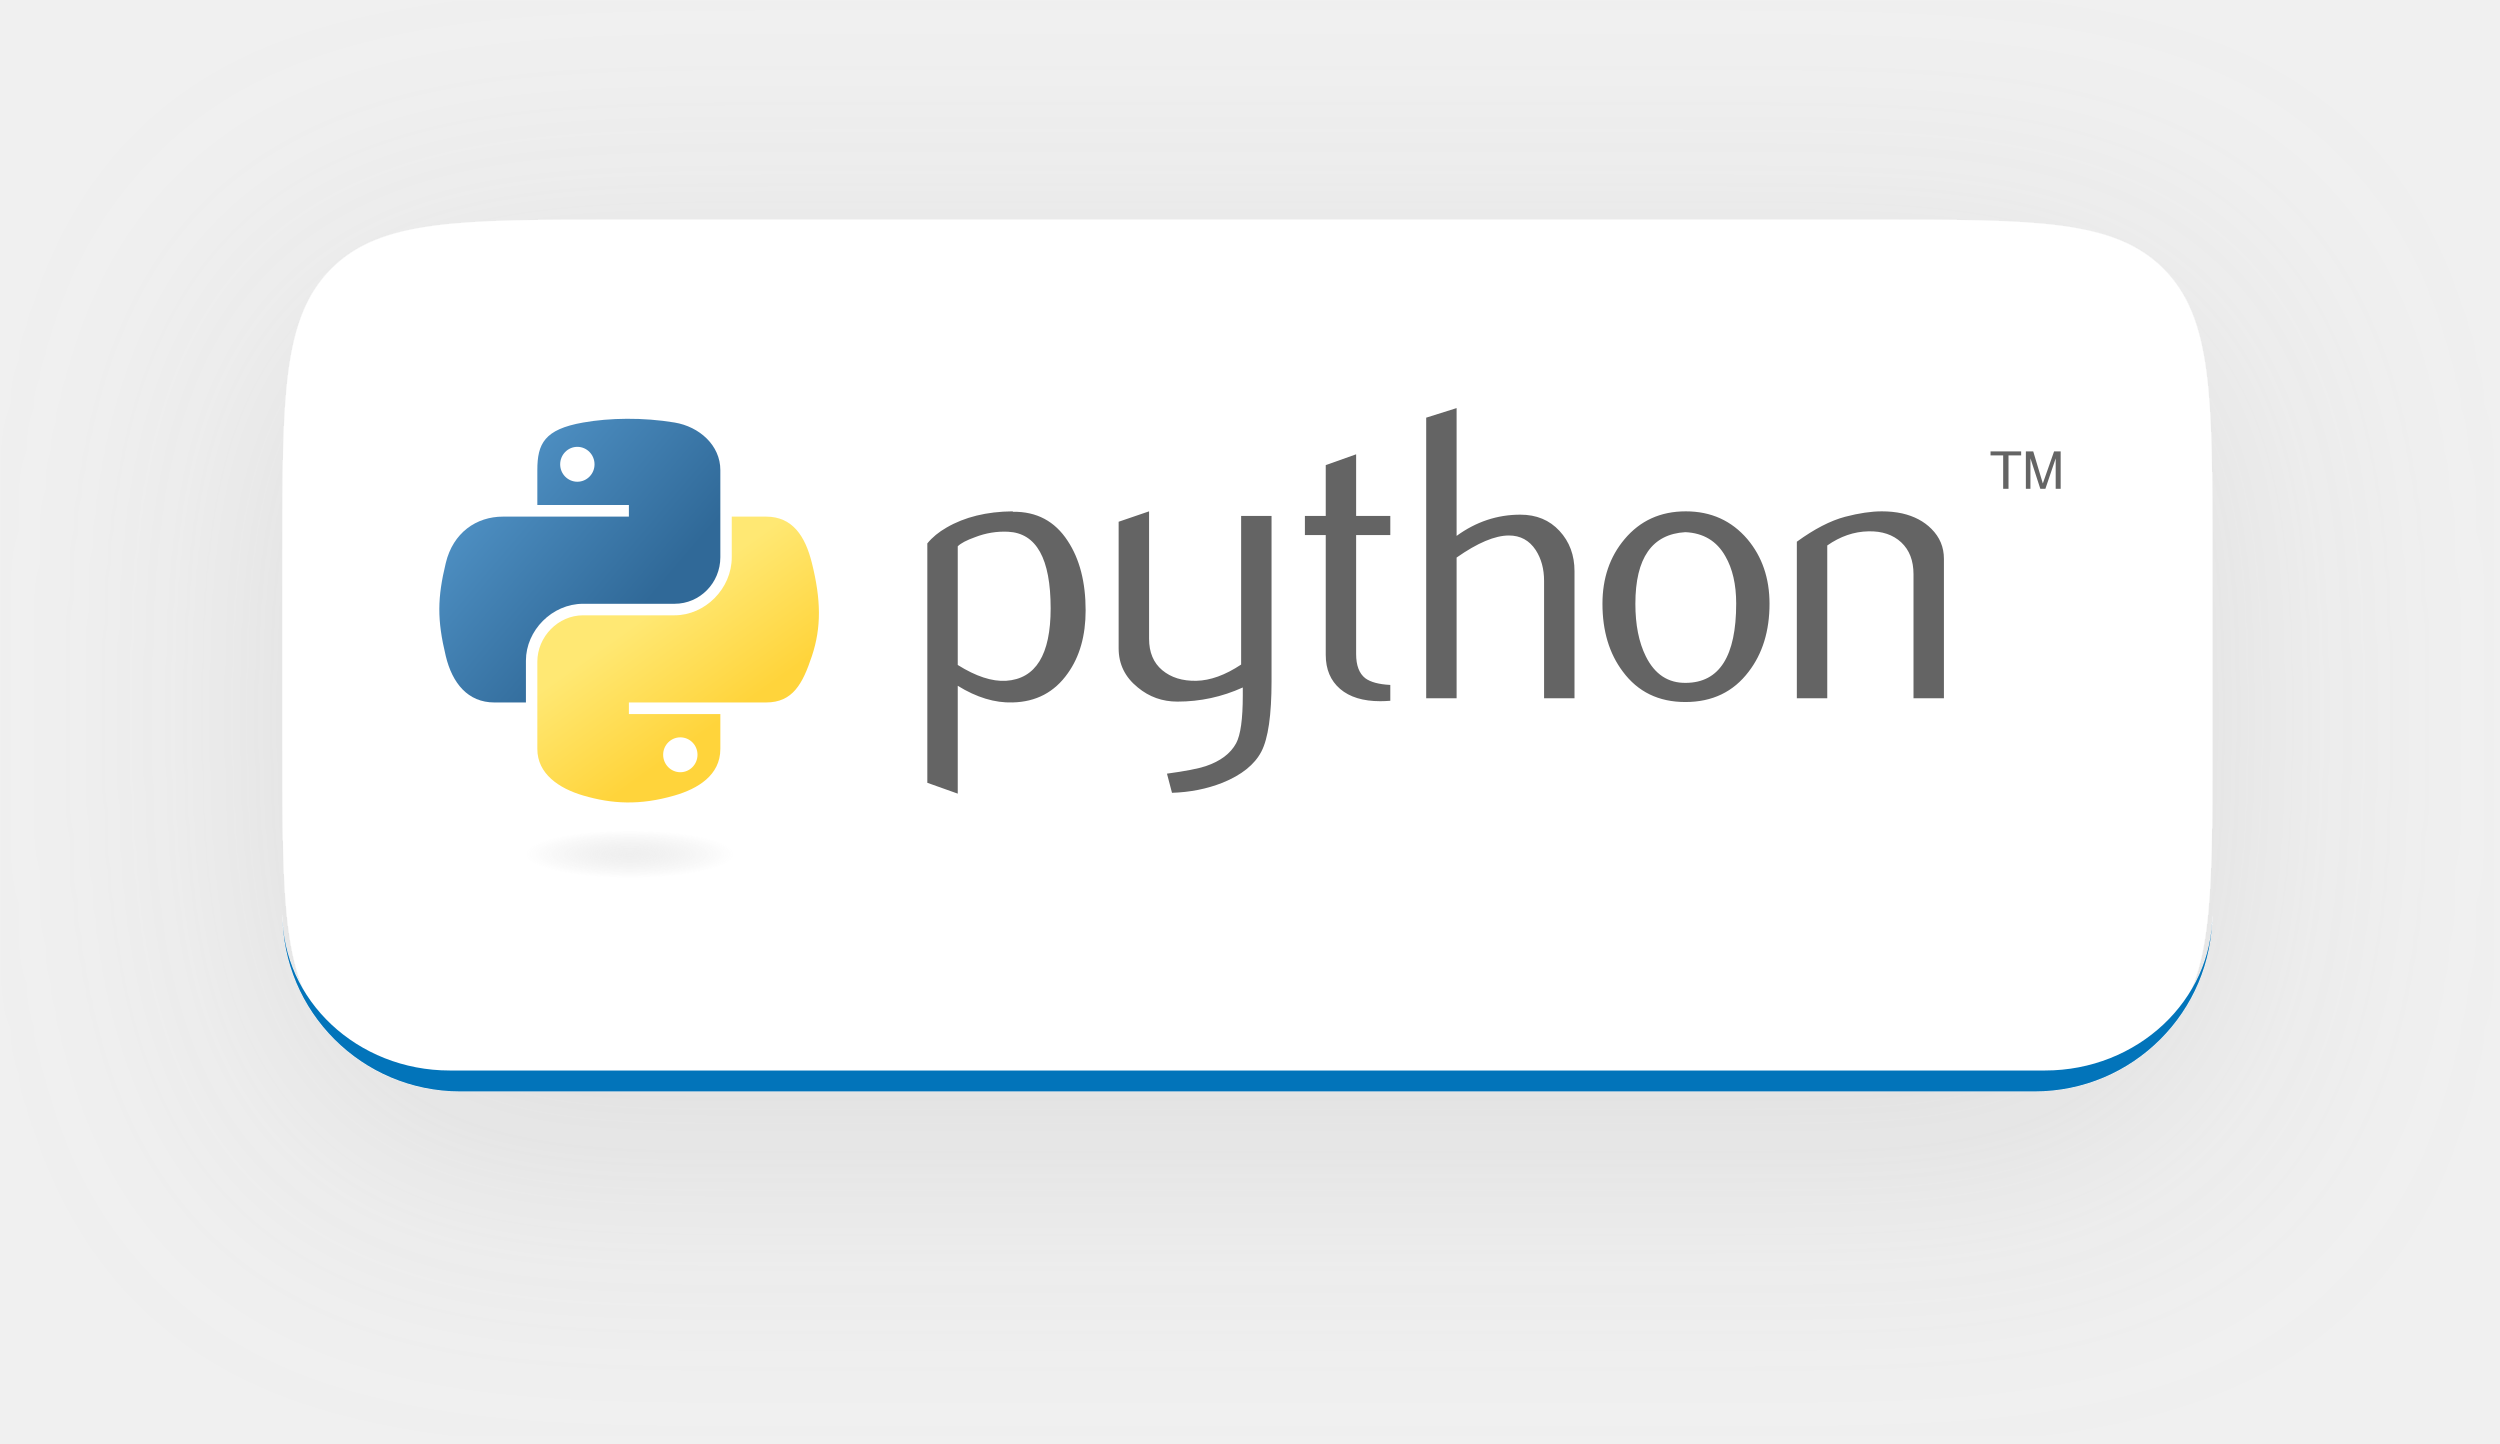
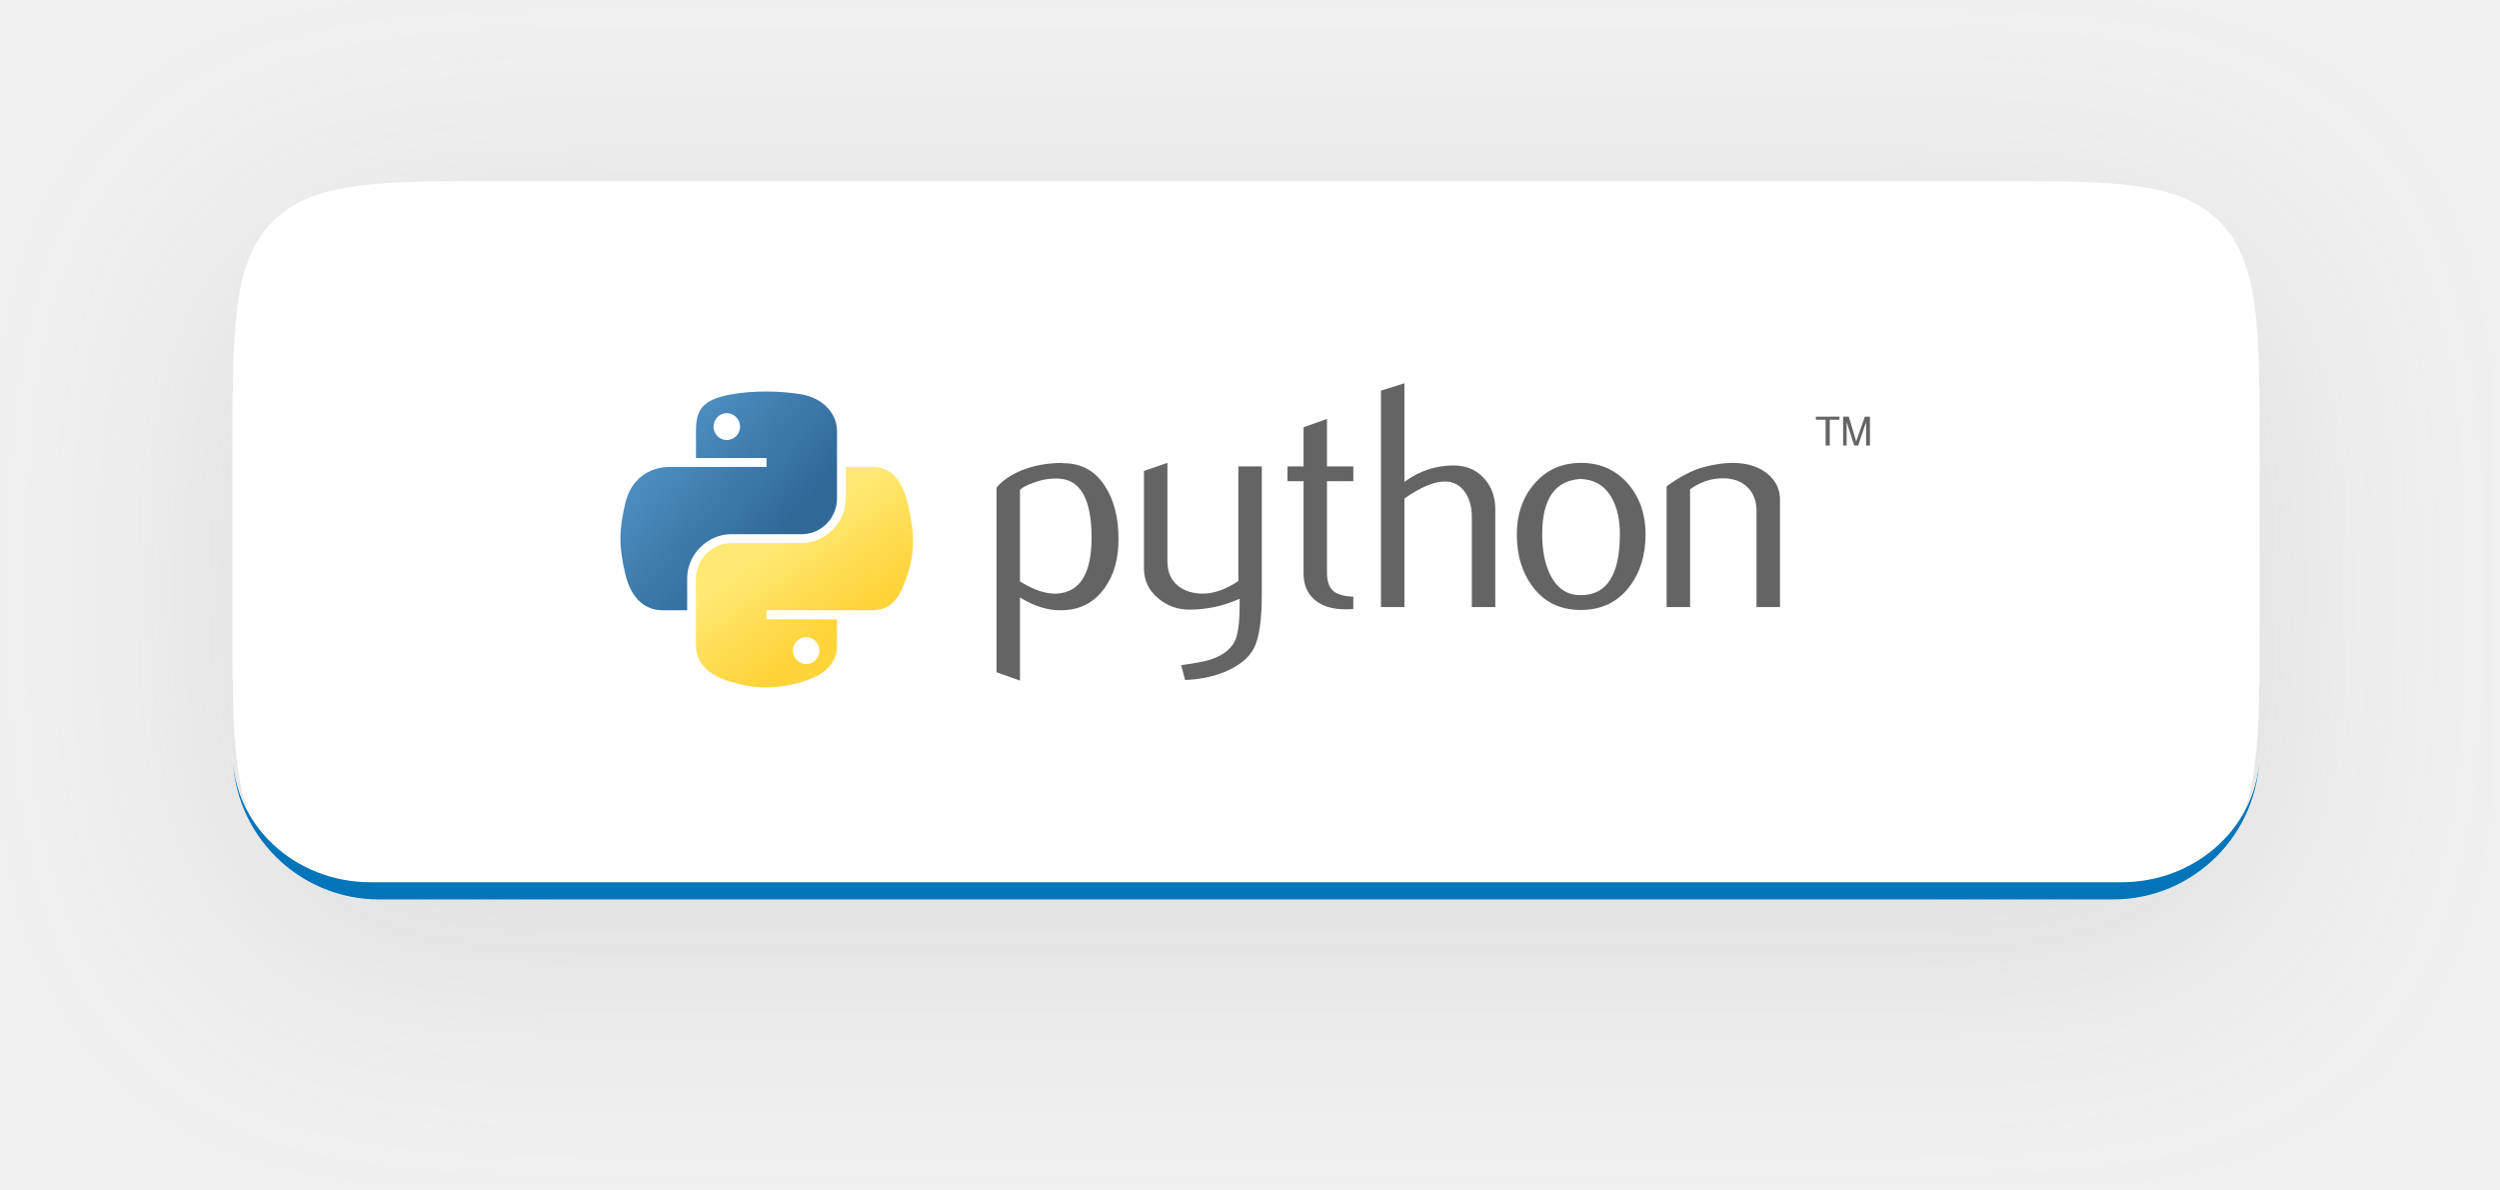
- <svg xmlns="http://www.w3.org/2000/svg" width="239" height="138" viewBox="0 0 239 138" fill="none">
-   <g filter="url(#filter0_d_261_595551)">
-     <path d="M27 53C27 37.915 27 30.373 31.686 25.686C36.373 21 43.915 21 59 21H179.502C194.587 21 202.13 21 206.816 25.686C211.502 30.373 211.502 37.915 211.502 53V71.34C211.502 86.425 211.502 93.967 206.816 98.654C202.13 103.34 194.587 103.34 179.502 103.34H59C43.915 103.34 36.373 103.34 31.686 98.654C27 93.967 27 86.425 27 71.34V53Z" fill="white" />
-     <path d="M27 21H211.502H27ZM211.502 87.34C211.502 96.729 203.891 104.34 194.502 104.34H44C34.611 104.34 27 96.729 27 87.34C27 95.624 34.163 102.34 43 102.34H195.502C204.339 102.34 211.502 95.624 211.502 87.34ZM27 103.34V21V103.34ZM211.502 21V103.34V21Z" fill="#0274BA" />
+ <svg xmlns="http://www.w3.org/2000/svg" width="290" height="138" viewBox="0 0 290 138" fill="none">
+   <g filter="url(#filter0_d_800_737264)">
+     <path d="M27 53C27 37.915 27 30.373 31.686 25.686C36.373 21 43.915 21 59 21H230.2C245.285 21 252.827 21 257.514 25.686C262.2 30.373 262.2 37.915 262.2 53V71.34C262.2 86.425 262.2 93.967 257.514 98.654C252.827 103.34 245.285 103.34 230.2 103.34H59C43.915 103.34 36.373 103.34 31.686 98.654C27 93.967 27 86.425 27 71.34V53Z" fill="white" />
+     <path d="M27 21H262.2H27ZM262.2 87.34C262.2 96.729 254.589 104.34 245.2 104.34H44C34.611 104.34 27 96.729 27 87.34C27 95.624 34.163 102.34 43 102.34H246.2C255.037 102.34 262.2 95.624 262.2 87.34ZM27 103.34V21V103.34ZM262.2 21V103.34V21Z" fill="#0274BA" />
  </g>
-   <g clip-path="url(#clip0_261_595551)">
-     <path d="M100.442 58.16C100.442 53.407 99.086 50.967 96.375 50.834C95.296 50.783 94.243 50.954 93.219 51.352C92.401 51.645 91.851 51.934 91.561 52.227V63.571C93.295 64.659 94.835 65.165 96.178 65.085C99.019 64.897 100.442 62.591 100.442 58.16ZM103.786 58.357C103.786 60.771 103.22 62.775 102.08 64.369C100.811 66.173 99.051 67.102 96.802 67.153C95.106 67.206 93.359 66.675 91.561 65.562V75.872L88.652 74.835V51.95C89.13 51.365 89.744 50.862 90.488 50.436C92.219 49.427 94.323 48.909 96.798 48.884L96.839 48.925C99.102 48.896 100.845 49.825 102.071 51.708C103.213 53.436 103.786 55.65 103.786 58.357ZM121.56 65.123C121.56 68.362 121.236 70.604 120.587 71.851C119.935 73.098 118.693 74.094 116.861 74.835C115.375 75.42 113.768 75.739 112.043 75.793L111.562 73.961C113.316 73.722 114.55 73.483 115.266 73.245C116.676 72.768 117.643 72.036 118.175 71.056C118.601 70.258 118.811 68.734 118.811 66.479V65.722C116.822 66.626 114.738 67.074 112.559 67.074C111.127 67.074 109.864 66.626 108.775 65.722C107.553 64.739 106.942 63.492 106.942 61.981V49.879L109.851 48.884V61.064C109.851 62.365 110.271 63.367 111.111 64.07C111.951 64.773 113.039 65.111 114.372 65.085C115.705 65.056 117.134 64.541 118.652 63.532V49.322H121.56L121.56 65.123ZM132.913 66.994C132.595 67.02 132.275 67.034 131.956 67.035C130.311 67.035 129.028 66.644 128.112 65.858C127.199 65.072 126.741 63.988 126.741 62.604V51.151H124.749V49.323H126.741V44.465L129.646 43.431V49.323H132.913V51.151H129.646V62.524C129.646 63.615 129.938 64.388 130.523 64.84C131.026 65.212 131.825 65.425 132.913 65.48V66.994H132.913ZM150.523 66.755H147.614V55.532C147.614 54.39 147.347 53.407 146.816 52.587C146.202 51.657 145.349 51.193 144.254 51.193C142.921 51.193 141.254 51.896 139.252 53.302V66.755H136.344V39.929L139.252 39.013V51.231C141.11 49.879 143.141 49.202 145.346 49.202C146.886 49.202 148.133 49.72 149.088 50.754C150.046 51.788 150.523 53.076 150.523 54.616L150.523 66.755ZM165.98 57.702C165.98 55.876 165.634 54.368 164.943 53.175C164.122 51.721 162.846 50.954 161.122 50.875C157.933 51.059 156.342 53.343 156.342 57.721C156.342 59.728 156.673 61.405 157.341 62.75C158.194 64.465 159.473 65.311 161.179 65.282C164.38 65.257 165.98 62.731 165.98 57.702ZM169.166 57.721C169.166 60.32 168.501 62.483 167.174 64.21C165.713 66.144 163.696 67.114 161.122 67.114C158.57 67.114 156.581 66.144 155.146 64.21C153.844 62.483 153.195 60.32 153.195 57.721C153.195 55.278 153.898 53.223 155.305 51.549C156.791 49.774 158.744 48.884 161.16 48.884C163.575 48.884 165.541 49.774 167.056 51.549C168.462 53.223 169.166 55.278 169.166 57.721ZM185.839 66.755H182.931V54.896C182.931 53.595 182.539 52.58 181.757 51.848C180.974 51.12 179.93 50.767 178.629 50.795C177.248 50.821 175.933 51.272 174.686 52.147V66.755H171.778V51.788C173.452 50.57 174.992 49.774 176.398 49.402C177.725 49.056 178.896 48.884 179.905 48.884C180.595 48.884 181.244 48.95 181.855 49.084C182.997 49.348 183.927 49.838 184.642 50.557C185.441 51.352 185.839 52.306 185.839 53.423V66.755Z" fill="#646464" />
-     <path d="M59.928 40.036C58.432 40.043 57.003 40.171 55.746 40.394C52.042 41.048 51.369 42.417 51.369 44.942V48.278H60.122V49.389H48.084C45.541 49.389 43.313 50.918 42.616 53.826C41.812 57.159 41.777 59.239 42.616 62.719C43.238 65.31 44.724 67.156 47.268 67.156H50.278V63.158C50.278 60.27 52.777 57.722 55.746 57.722H64.489C66.922 57.722 68.865 55.719 68.865 53.275V44.942C68.865 42.571 66.864 40.789 64.489 40.393C62.985 40.143 61.425 40.029 59.928 40.036ZM55.195 42.718C56.099 42.718 56.837 43.469 56.837 44.391C56.837 45.31 56.099 46.054 55.195 46.054C54.288 46.054 53.552 45.31 53.552 44.391C53.552 43.469 54.288 42.718 55.195 42.718Z" fill="url(#paint0_linear_261_595551)" />
-     <path d="M69.956 49.389V53.274C69.956 56.287 67.401 58.823 64.488 58.823H55.746C53.351 58.823 51.369 60.871 51.369 63.269V71.602C51.369 73.974 53.432 75.368 55.746 76.049C58.516 76.863 61.173 77.01 64.488 76.049C66.692 75.411 68.865 74.127 68.865 71.602V68.267H60.122V67.155H73.241C75.785 67.155 76.733 65.381 77.618 62.719C78.532 59.978 78.493 57.342 77.618 53.825C76.989 51.294 75.788 49.389 73.241 49.389H69.956ZM65.039 70.49C65.946 70.49 66.681 71.233 66.681 72.153C66.681 73.075 65.946 73.825 65.039 73.825C64.135 73.825 63.397 73.075 63.397 72.153C63.397 71.234 64.135 70.49 65.039 70.49Z" fill="url(#paint1_linear_261_595551)" />
-     <path d="M191.503 46.731H192.013V43.533H193.221V43.152H190.295V43.533H191.503L191.503 46.731ZM193.673 46.731H194.109V43.811L195.054 46.73H195.539L196.524 43.82V46.731H197V43.153H196.371L195.294 46.218L194.376 43.153H193.673V46.731Z" fill="#646464" />
-     <path opacity="0.444" d="M71.952 81.714C71.952 82.969 66.7 83.987 60.222 83.987C53.744 83.987 48.492 82.969 48.492 81.714C48.492 80.458 53.744 79.439 60.222 79.439C66.7 79.439 71.952 80.458 71.952 81.714Z" fill="url(#paint2_radial_261_595551)" />
-   </g>
+   <path d="M126.672 62.375C126.672 57.928 125.404 55.645 122.868 55.52C121.858 55.472 120.874 55.633 119.915 56.005C119.15 56.279 118.635 56.55 118.364 56.824V67.439C119.986 68.457 121.427 68.93 122.683 68.856C125.341 68.679 126.672 66.522 126.672 62.375ZM129.8 62.559C129.8 64.819 129.271 66.694 128.205 68.185C127.017 69.873 125.371 70.742 123.267 70.79C121.68 70.84 120.046 70.343 118.364 69.301V78.949L115.643 77.978V56.565C116.09 56.017 116.664 55.547 117.361 55.148C118.98 54.204 120.947 53.719 123.263 53.695L123.302 53.733C125.419 53.707 127.049 54.576 128.196 56.338C129.264 57.955 129.8 60.026 129.8 62.559ZM146.428 68.891C146.428 71.921 146.124 74.02 145.517 75.187C144.907 76.353 143.746 77.285 142.032 77.979C140.641 78.526 139.138 78.824 137.525 78.875L137.075 77.16C138.715 76.937 139.87 76.714 140.54 76.491C141.859 76.044 142.764 75.36 143.261 74.443C143.66 73.696 143.856 72.27 143.856 70.16V69.451C141.996 70.297 140.046 70.716 138.007 70.716C136.667 70.716 135.486 70.297 134.468 69.451C133.325 68.531 132.753 67.365 132.753 65.951V54.627L135.474 53.695V65.093C135.474 66.31 135.867 67.248 136.652 67.906C137.438 68.563 138.456 68.879 139.704 68.855C140.951 68.828 142.287 68.346 143.707 67.402V54.105H146.428L146.428 68.891ZM157.049 70.641C156.751 70.666 156.452 70.679 156.153 70.68C154.614 70.68 153.414 70.314 152.557 69.578C151.702 68.843 151.274 67.829 151.274 66.533V55.817H149.41V54.106H151.274V49.56L153.992 48.593V54.106H157.049V55.817H153.992V66.459C153.992 67.48 154.265 68.203 154.813 68.626C155.283 68.974 156.03 69.174 157.048 69.225V70.641H157.049ZM173.522 70.418H170.801V59.916C170.801 58.848 170.551 57.928 170.054 57.16C169.48 56.291 168.682 55.856 167.658 55.856C166.41 55.856 164.851 56.514 162.978 57.829V70.418H160.258V45.316L162.978 44.459V55.892C164.717 54.627 166.616 53.992 168.679 53.992C170.12 53.992 171.286 54.478 172.18 55.445C173.076 56.412 173.522 57.618 173.522 59.059L173.522 70.418ZM187.982 61.946C187.982 60.238 187.658 58.827 187.012 57.711C186.244 56.35 185.05 55.633 183.437 55.559C180.454 55.731 178.966 57.868 178.966 61.964C178.966 63.843 179.275 65.411 179.9 66.671C180.698 68.275 181.895 69.067 183.491 69.04C186.485 69.016 187.982 66.653 187.982 61.946ZM190.962 61.964C190.962 64.396 190.34 66.42 189.098 68.037C187.732 69.847 185.845 70.754 183.437 70.754C181.05 70.754 179.189 69.846 177.847 68.037C176.629 66.42 176.022 64.396 176.022 61.964C176.022 59.678 176.679 57.755 177.995 56.19C179.386 54.529 181.213 53.695 183.473 53.695C185.732 53.695 187.571 54.529 188.988 56.19C190.304 57.755 190.962 59.678 190.962 61.964ZM206.56 70.418H203.839V59.321C203.839 58.104 203.473 57.154 202.741 56.469C202.008 55.788 201.032 55.457 199.814 55.484C198.523 55.508 197.293 55.93 196.126 56.749V70.418H193.406V56.413C194.971 55.273 196.412 54.529 197.728 54.18C198.969 53.856 200.064 53.695 201.008 53.695C201.654 53.695 202.261 53.757 202.833 53.883C203.901 54.13 204.771 54.588 205.44 55.261C206.188 56.005 206.56 56.898 206.56 57.943V70.418Z" fill="#646464" />
+   <path d="M88.772 45.416C87.372 45.422 86.035 45.542 84.859 45.75C81.394 46.362 80.765 47.644 80.765 50.007V53.127H88.953V54.168H77.692C75.312 54.168 73.228 55.598 72.576 58.319C71.825 61.438 71.791 63.384 72.576 66.641C73.159 69.065 74.549 70.793 76.928 70.793H79.744V67.052C79.744 64.349 82.082 61.965 84.859 61.965H93.038C95.314 61.965 97.132 60.09 97.132 57.804V50.006C97.132 47.787 95.26 46.12 93.038 45.75C91.631 45.516 90.172 45.409 88.772 45.416ZM84.344 47.926C85.189 47.926 85.88 48.628 85.88 49.491C85.88 50.351 85.189 51.047 84.344 51.047C83.495 51.047 82.807 50.351 82.807 49.491C82.807 48.628 83.495 47.926 84.344 47.926Z" fill="url(#paint0_linear_800_737264)" />
+   <path d="M98.153 54.167V57.803C98.153 60.623 95.763 62.995 93.038 62.995H84.859C82.619 62.995 80.765 64.912 80.765 67.156V74.953C80.765 77.172 82.695 78.478 84.859 79.114C87.451 79.876 89.937 80.014 93.038 79.114C95.099 78.517 97.132 77.316 97.132 74.953V71.832H88.953V70.792H101.226C103.606 70.792 104.492 69.132 105.32 66.641C106.175 64.076 106.139 61.609 105.32 58.319C104.732 55.95 103.609 54.167 101.226 54.167H98.153ZM93.553 73.913C94.402 73.913 95.09 74.608 95.09 75.469C95.09 76.332 94.402 77.034 93.553 77.034C92.707 77.034 92.017 76.332 92.017 75.469C92.017 74.609 92.707 73.913 93.553 73.913Z" fill="url(#paint1_linear_800_737264)" />
+   <path d="M211.858 51.68H212.335V48.688H213.464V48.332H210.728V48.688H211.857L211.858 51.68ZM213.888 51.68H214.295V48.948L215.18 51.68H215.633L216.555 48.957V51.68H217V48.332H216.411L215.404 51.201L214.545 48.332H213.888V51.68Z" fill="#646464" />
  <defs>
-     <filter id="filter0_d_261_595551" x="0.1" y="0.1" width="238.302" height="137.14" filterUnits="userSpaceOnUse" color-interpolation-filters="sRGB">
+     <filter id="filter0_d_800_737264" x="0.1" y="0.1" width="289" height="137.14" filterUnits="userSpaceOnUse" color-interpolation-filters="sRGB">
      <feFlood flood-opacity="0" result="BackgroundImageFix" />
      <feColorMatrix in="SourceAlpha" type="matrix" values="0 0 0 0 0 0 0 0 0 0 0 0 0 0 0 0 0 0 127 0" result="hardAlpha" />
      <feOffset dy="6" />
      <feGaussianBlur stdDeviation="13.45" />
      <feComposite in2="hardAlpha" operator="out" />
      <feColorMatrix type="matrix" values="0 0 0 0 0.546 0 0 0 0 0.546 0 0 0 0 0.546 0 0 0 0.19 0" />
-       <feBlend mode="normal" in2="BackgroundImageFix" result="effect1_dropShadow_261_595551" />
-       <feBlend mode="normal" in="SourceGraphic" in2="effect1_dropShadow_261_595551" result="shape" />
+       <feBlend mode="normal" in2="BackgroundImageFix" result="effect1_dropShadow_800_737264" />
+       <feBlend mode="normal" in="SourceGraphic" in2="effect1_dropShadow_800_737264" result="shape" />
    </filter>
-     <linearGradient id="paint0_linear_261_595551" x1="41.137" y1="41.078" x2="61.316" y2="58.276" gradientUnits="userSpaceOnUse">
+     <linearGradient id="paint0_linear_800_737264" x1="71.192" y1="46.391" x2="90.074" y2="62.478" gradientUnits="userSpaceOnUse">
      <stop stop-color="#5A9FD4" />
      <stop offset="1" stop-color="#306998" />
    </linearGradient>
-     <linearGradient id="paint1_linear_261_595551" x1="68.894" y1="68.989" x2="61.655" y2="58.843" gradientUnits="userSpaceOnUse">
+     <linearGradient id="paint1_linear_800_737264" x1="97.159" y1="72.508" x2="90.385" y2="63.016" gradientUnits="userSpaceOnUse">
      <stop stop-color="#FFD43B" />
      <stop offset="1" stop-color="#FFE873" />
    </linearGradient>
-     <radialGradient id="paint2_radial_261_595551" cx="0" cy="0" r="1" gradientUnits="userSpaceOnUse" gradientTransform="translate(60.2182 81.6613) rotate(-90) scale(2.27346 9.99772)">
-       <stop stop-color="#B8B8B8" stop-opacity="0.498" />
-       <stop offset="1" stop-color="#7F7F7F" stop-opacity="0" />
-     </radialGradient>
-     <clipPath id="clip0_261_595551">
-       <rect width="155" height="45" fill="white" transform="translate(42 39)" />
-     </clipPath>
  </defs>
</svg>
